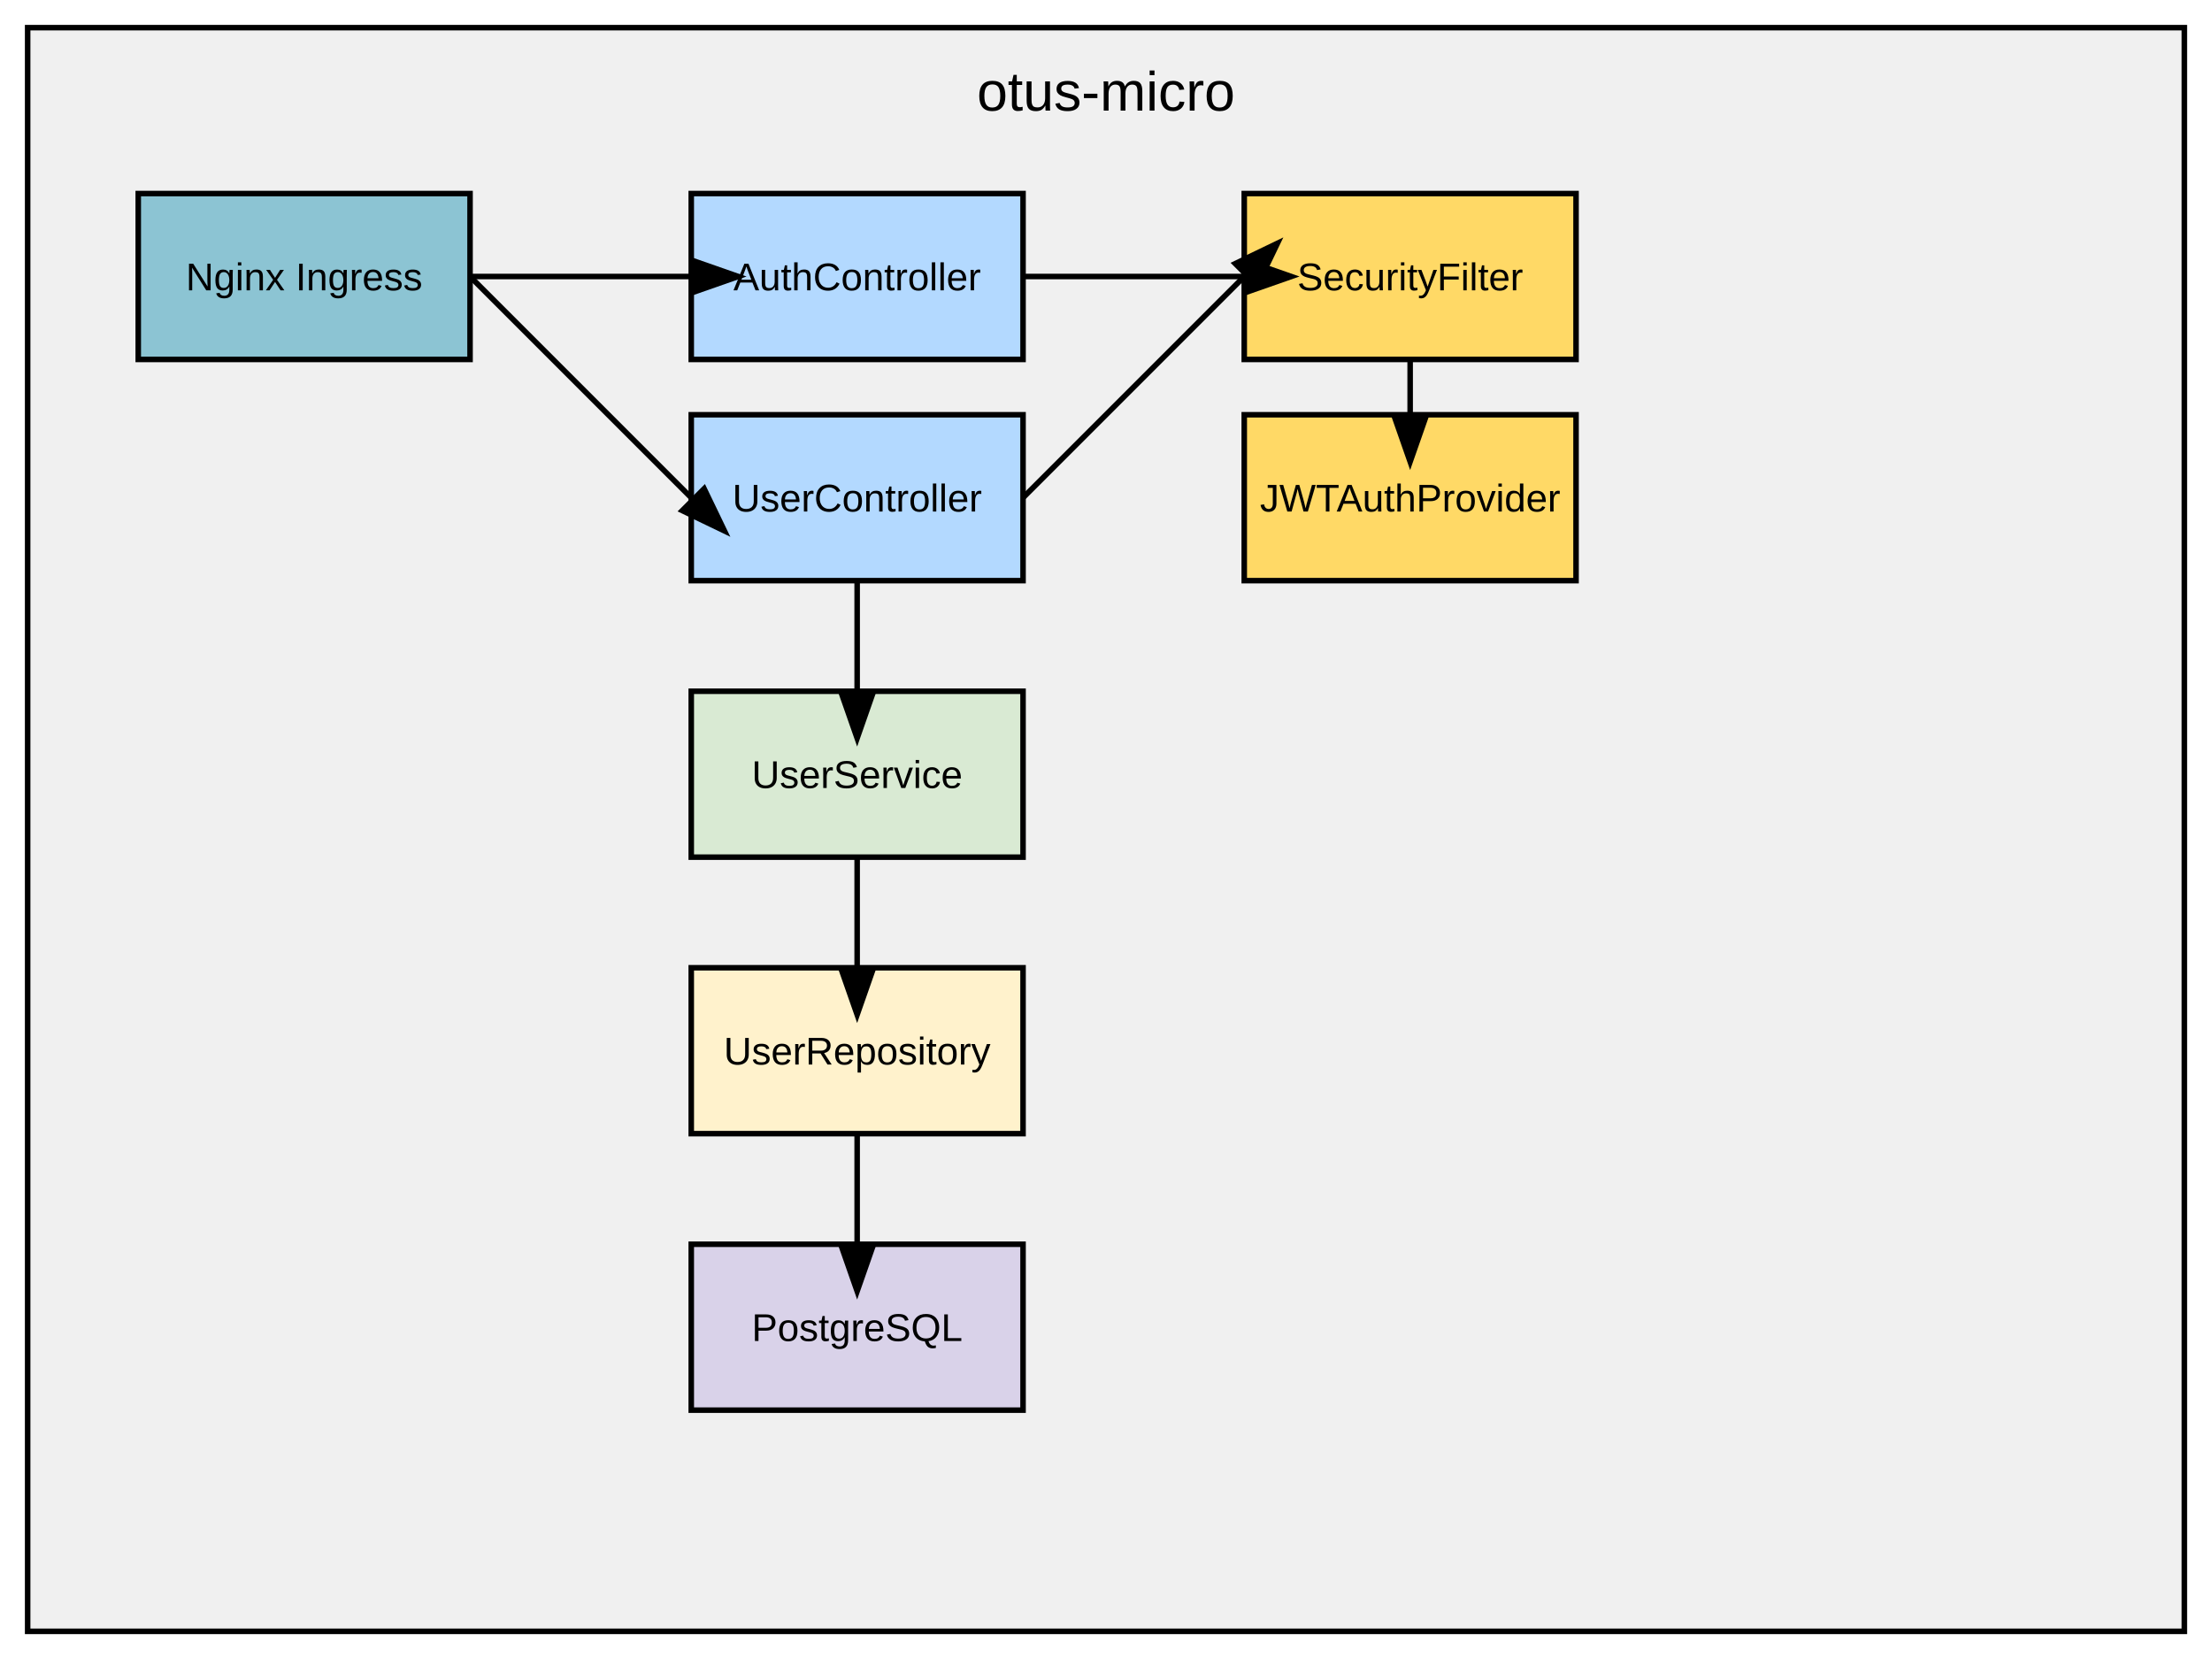
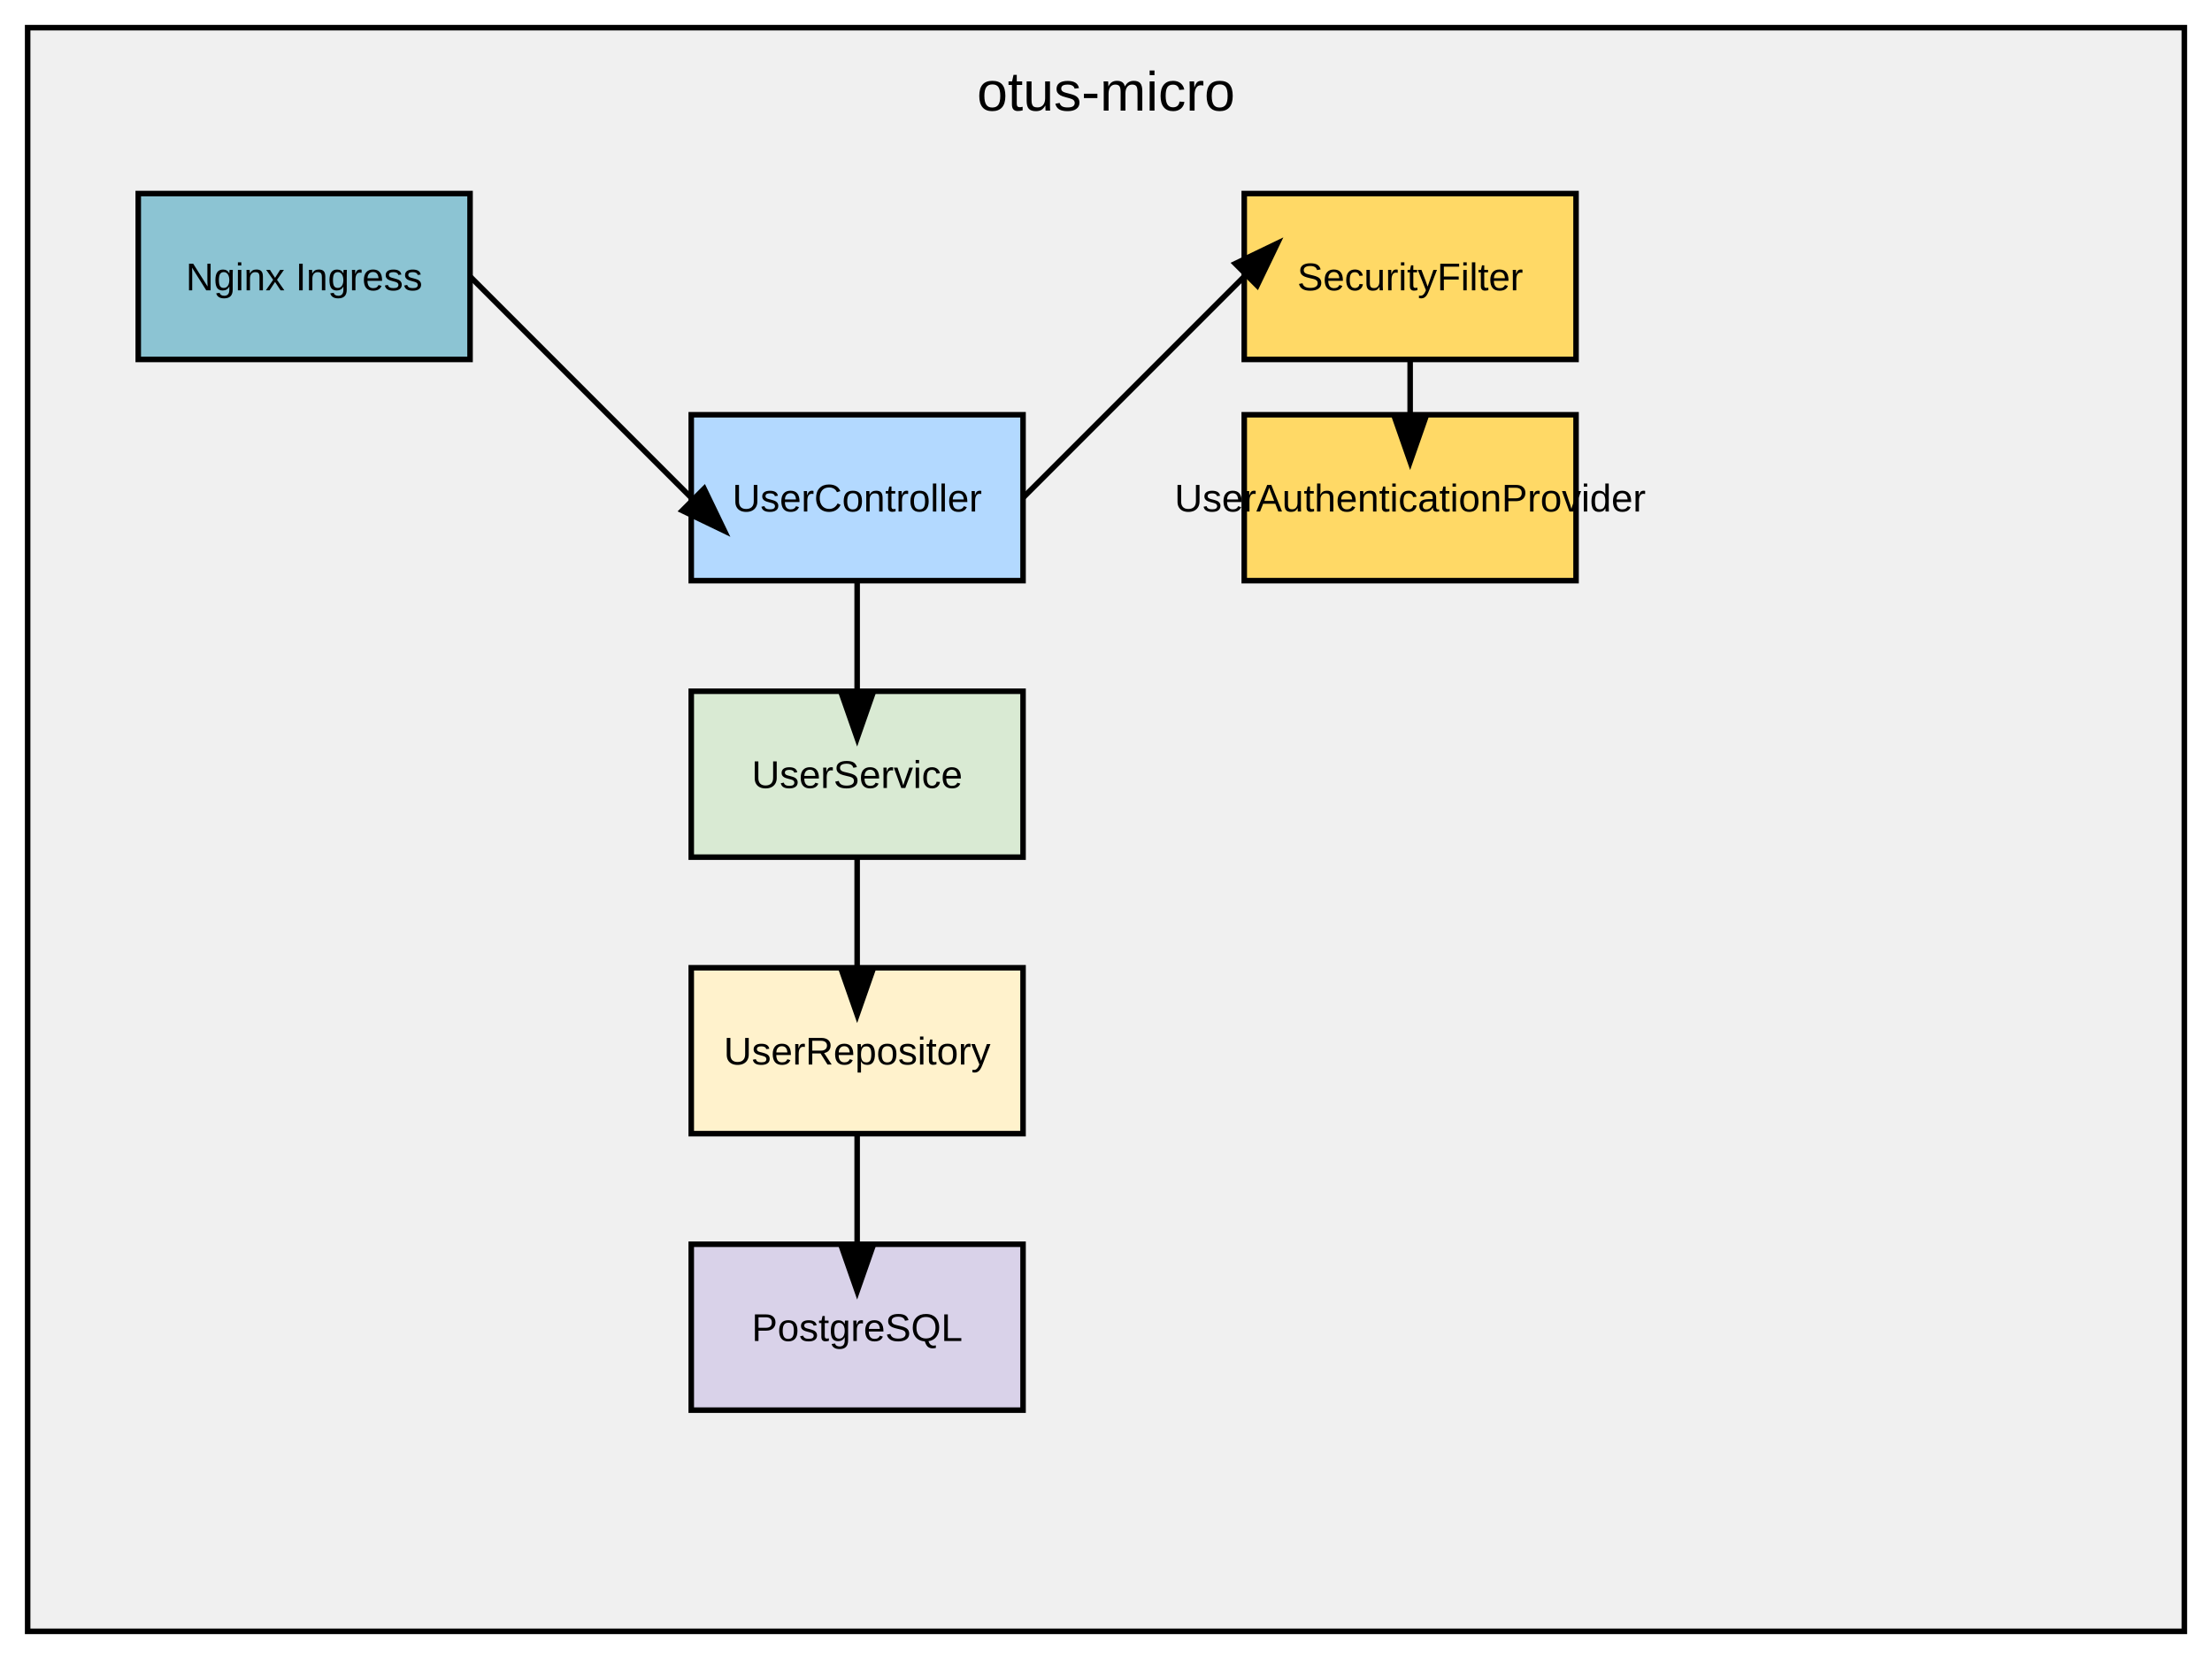
<svg xmlns="http://www.w3.org/2000/svg" viewBox="0 0 800 600">
  <rect x="10" y="10" width="780" height="580" fill="#f0f0f0" stroke="#000000" stroke-width="2" />
  <text x="400" y="40" font-family="Arial" font-size="20" text-anchor="middle">otus-micro</text>
  <rect x="50" y="70" width="120" height="60" fill="#8cc4d3" stroke="#000000" stroke-width="2" />
  <text x="110" y="105" font-family="Arial" font-size="14" text-anchor="middle">Nginx Ingress</text>
-   <rect x="250" y="70" width="120" height="60" fill="#b3d9ff" stroke="#000000" stroke-width="2" />
-   <text x="310" y="105" font-family="Arial" font-size="14" text-anchor="middle">AuthController</text>
  <rect x="250" y="150" width="120" height="60" fill="#b3d9ff" stroke="#000000" stroke-width="2" />
  <text x="310" y="185" font-family="Arial" font-size="14" text-anchor="middle">UserController</text>
  <rect x="450" y="70" width="120" height="60" fill="#ffd966" stroke="#000000" stroke-width="2" />
  <text x="510" y="105" font-family="Arial" font-size="14" text-anchor="middle">SecurityFilter</text>
  <rect x="450" y="150" width="120" height="60" fill="#ffd966" stroke="#000000" stroke-width="2" />
-   <text x="510" y="185" font-family="Arial" font-size="14" text-anchor="middle">JWTAuthProvider</text>
+   <text x="510" y="185" font-family="Arial" font-size="14" text-anchor="middle">UserAuthenticationProvider</text>
  <rect x="250" y="250" width="120" height="60" fill="#d9ead3" stroke="#000000" stroke-width="2" />
  <text x="310" y="285" font-family="Arial" font-size="14" text-anchor="middle">UserService</text>
  <rect x="250" y="350" width="120" height="60" fill="#fff2cc" stroke="#000000" stroke-width="2" />
  <text x="310" y="385" font-family="Arial" font-size="14" text-anchor="middle">UserRepository</text>
  <rect x="250" y="450" width="120" height="60" fill="#d9d2e9" stroke="#000000" stroke-width="2" />
  <text x="310" y="485" font-family="Arial" font-size="14" text-anchor="middle">PostgreSQL</text>
-   <line x1="170" y1="100" x2="250" y2="100" stroke="#000000" stroke-width="2" marker-end="url(#arrowhead)" />
  <line x1="170" y1="100" x2="250" y2="180" stroke="#000000" stroke-width="2" marker-end="url(#arrowhead)" />
-   <line x1="370" y1="100" x2="450" y2="100" stroke="#000000" stroke-width="2" marker-end="url(#arrowhead)" />
  <line x1="370" y1="180" x2="450" y2="100" stroke="#000000" stroke-width="2" marker-end="url(#arrowhead)" />
  <line x1="510" y1="130" x2="510" y2="150" stroke="#000000" stroke-width="2" marker-end="url(#arrowhead)" />
  <line x1="310" y1="210" x2="310" y2="250" stroke="#000000" stroke-width="2" marker-end="url(#arrowhead)" />
  <line x1="310" y1="310" x2="310" y2="350" stroke="#000000" stroke-width="2" marker-end="url(#arrowhead)" />
  <line x1="310" y1="410" x2="310" y2="450" stroke="#000000" stroke-width="2" marker-end="url(#arrowhead)" />
  <defs>
    <marker id="arrowhead" markerWidth="10" markerHeight="7" refX="0" refY="3.5" orient="auto">
      <polygon points="0 0, 10 3.5, 0 7" />
    </marker>
  </defs>
</svg>
